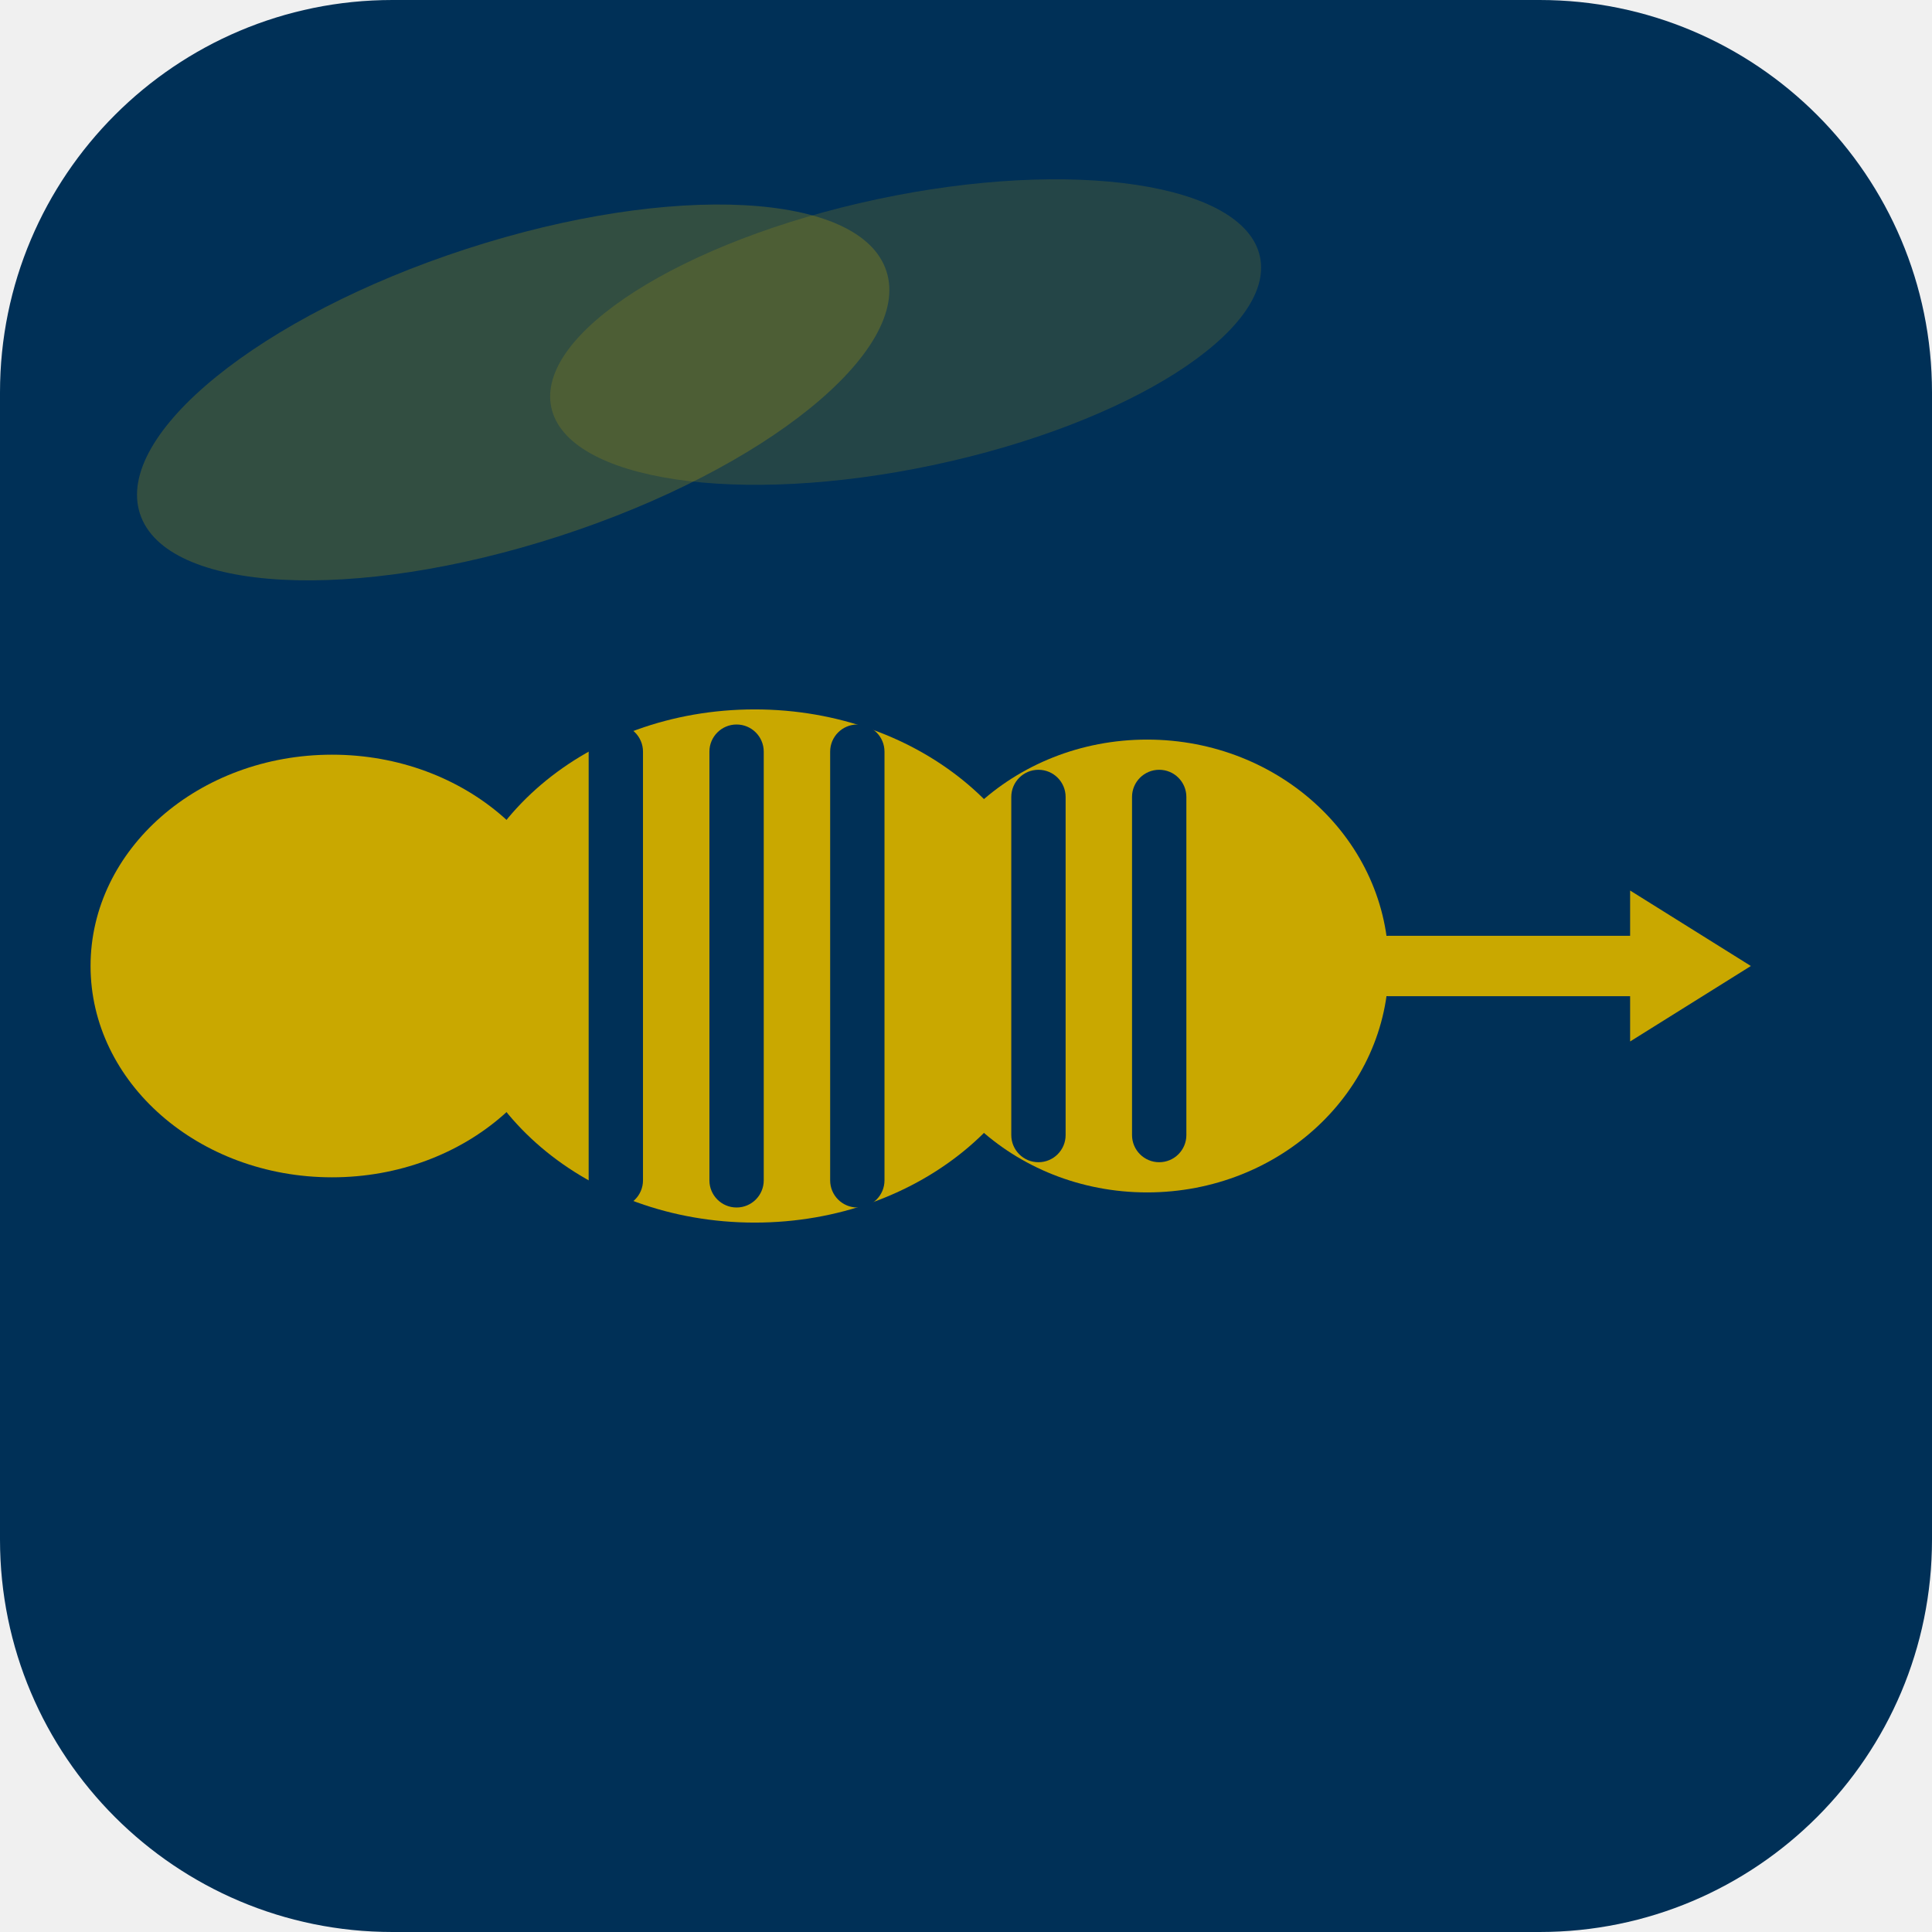
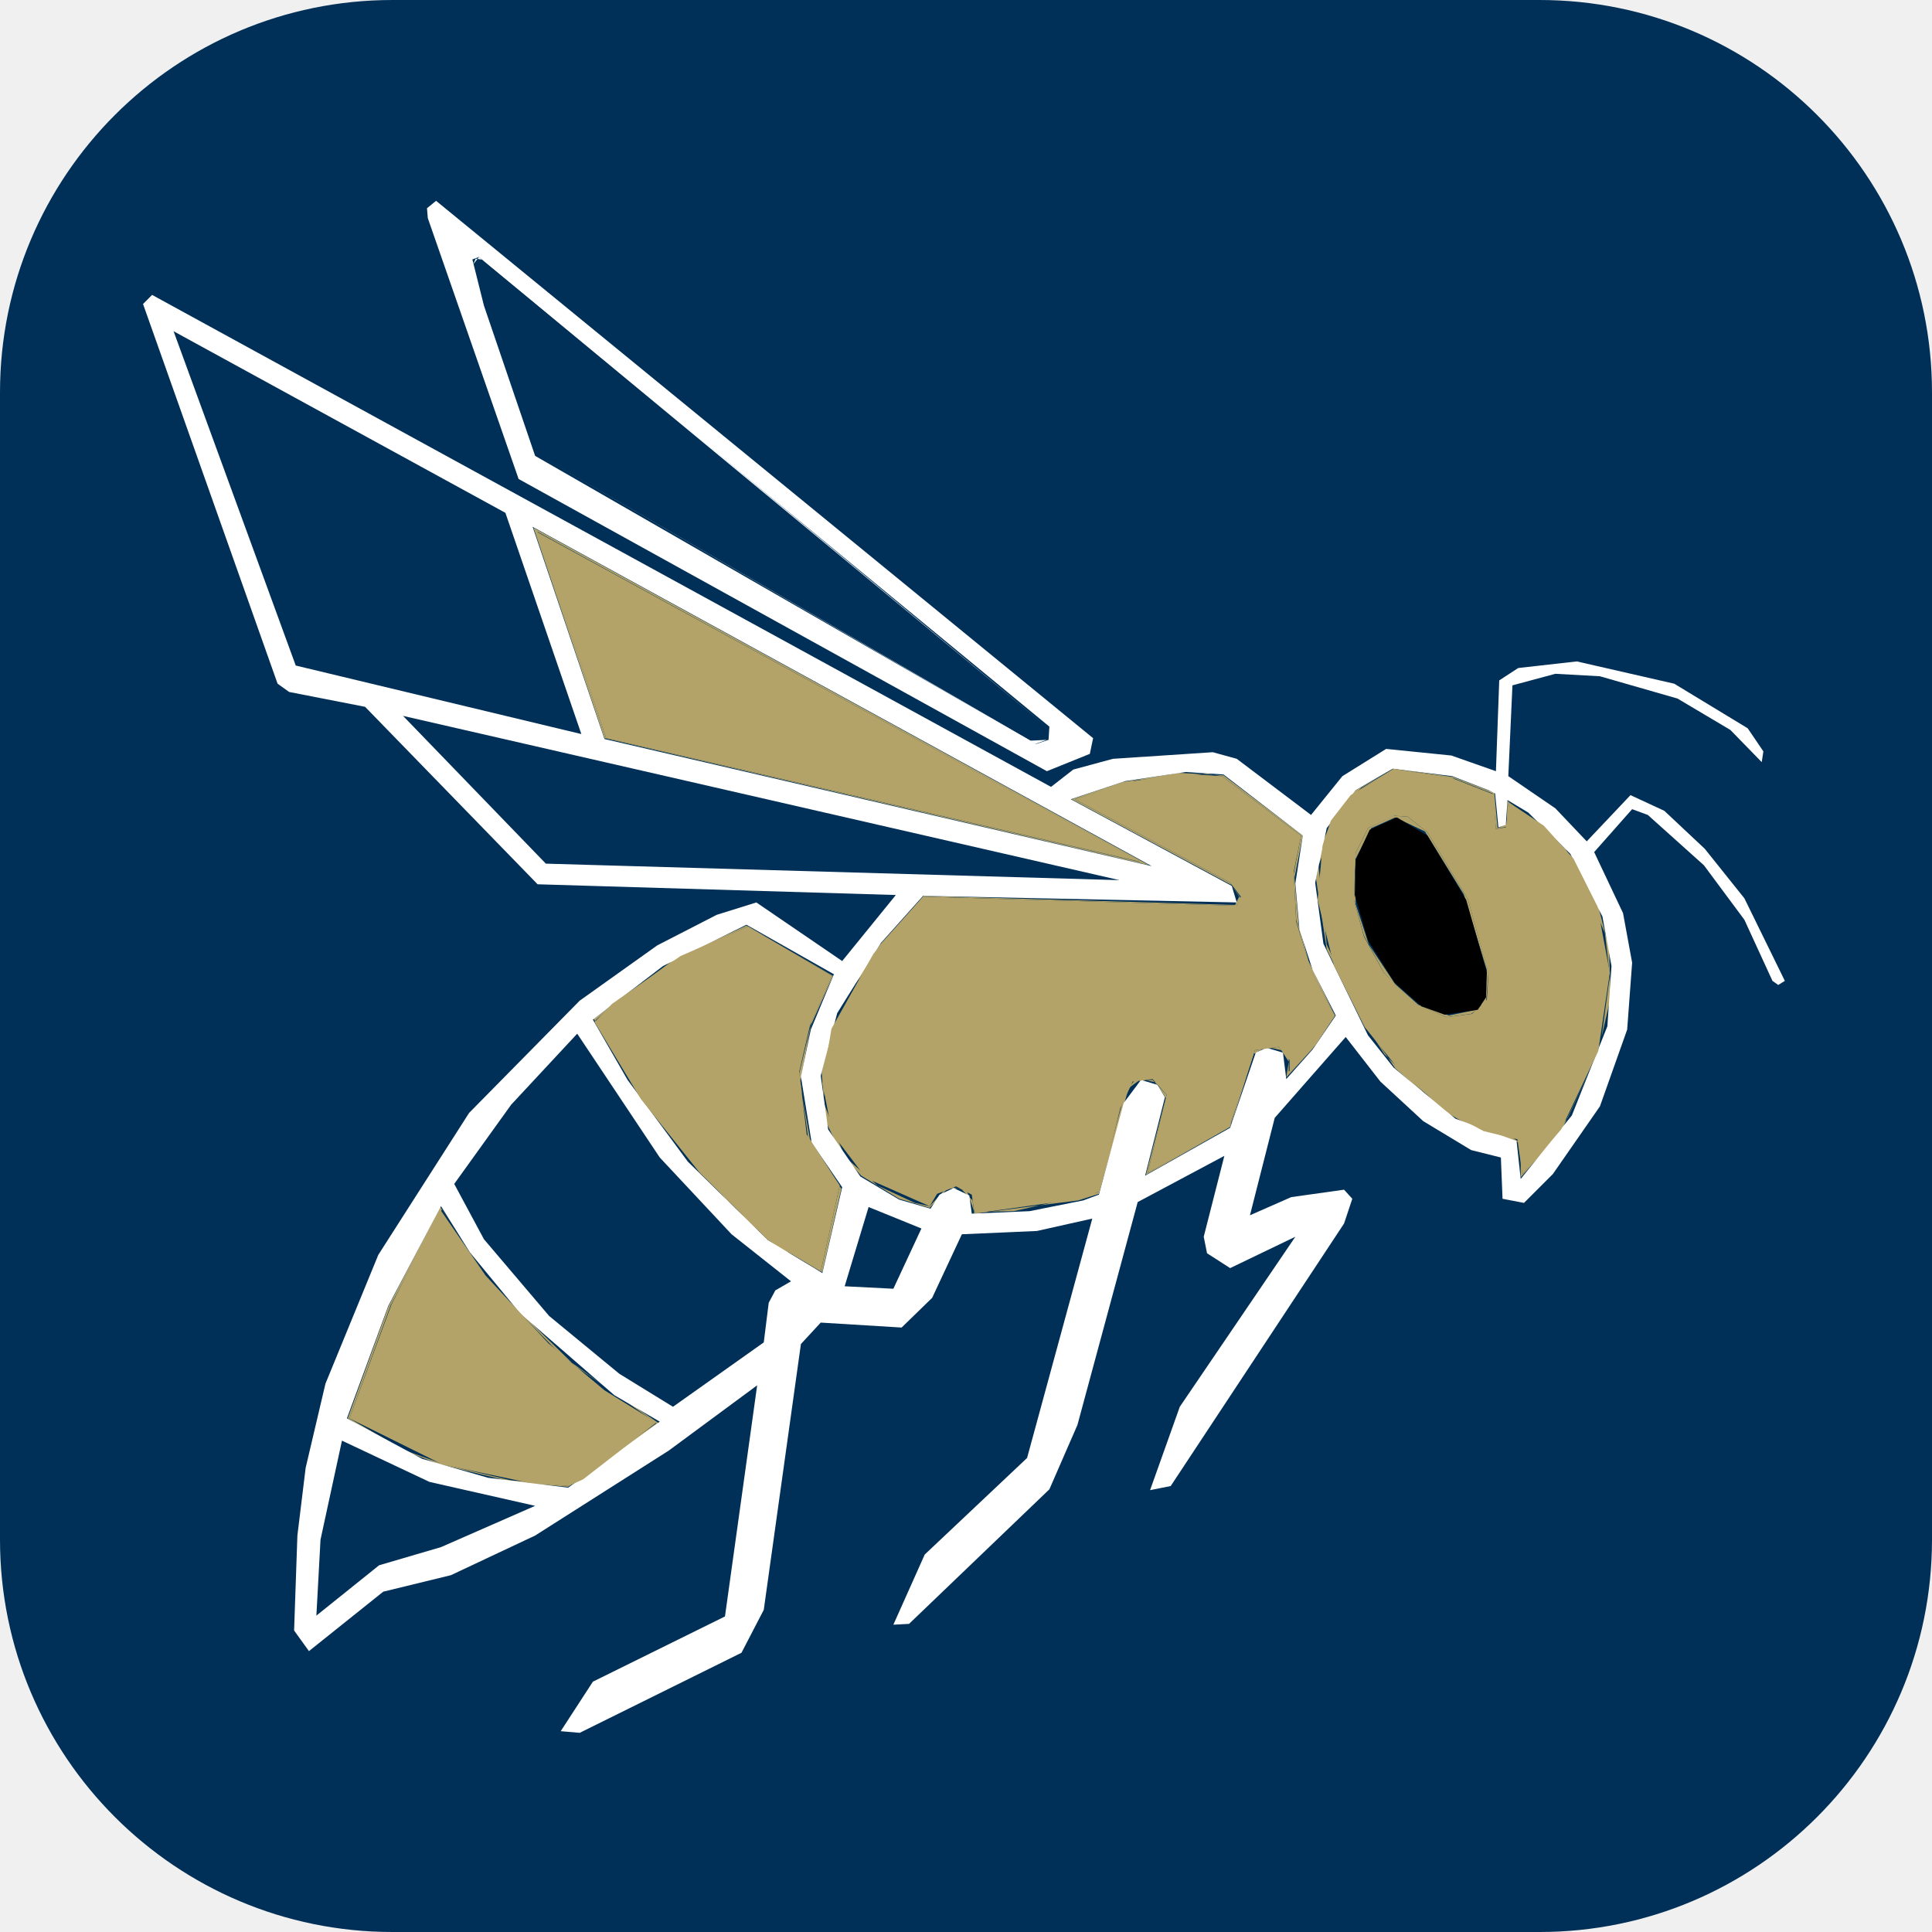
<svg xmlns="http://www.w3.org/2000/svg" width="64" height="64" viewBox="0 0 64 64">
  <rect width="64" height="64" rx="13" fill="#003057" />
-   <ellipse cx="17" cy="13" rx="13" ry="5" fill="#C9A800" opacity="0.25" transform="rotate(-18 17 13)" />
-   <ellipse cx="30" cy="11" rx="12" ry="4.5" fill="#C9A800" opacity="0.18" transform="rotate(-12 30 11)" />
-   <ellipse cx="11" cy="32" rx="8" ry="7" fill="#C9A800" />
-   <ellipse cx="25" cy="32" rx="10" ry="8.5" fill="#C9A800" />
-   <rect x="19.5" y="24" width="1.8" height="16" rx="0.9" fill="#003057" />
-   <rect x="23.5" y="24" width="1.8" height="16" rx="0.9" fill="#003057" />
-   <rect x="27.5" y="24" width="1.8" height="16" rx="0.9" fill="#003057" />
-   <ellipse cx="38" cy="32" rx="8" ry="7.5" fill="#C9A800" />
-   <rect x="33.5" y="25.5" width="1.8" height="13" rx="0.9" fill="#003057" />
-   <rect x="37.5" y="25.5" width="1.8" height="13" rx="0.9" fill="#003057" />
-   <line x1="46" y1="32" x2="56" y2="32" stroke="#C9A800" stroke-width="2" stroke-linecap="round" />
-   <path d="M54 29.5 L58 32 L54 34.5" fill="#C9A800" />
+   <svg x="4" y="4" width="56" height="56" viewBox="0 0 2048 2048">
+     <path fill="#003057" d="M3 3L2048 3L2048 2048L3 2048ZM382 93L367 106L370 124L479 437L1123 792L1177 770L1181 746ZM35 207L23 222L26 237L187 685L206 697L293 713L504 929L931 942L874 1012L773 943L674 981L546 1069L413 1208L306 1377L244 1532L211 1706L206 1830L212 1848L229 1858L323 1784L404 1765L506 1716L678 1607L766 1542L729 1809L571 1887L529 1953L559 1956L755 1859L783 1806L827 1487L851 1459L949 1465L986 1430L1022 1353L1090 1351L1172 1335L1094 1619L970 1737L933 1819L940 1827L958 1825L1127 1664L1163 1580L1235 1314L1332 1262L1307 1360L1314 1378L1352 1393L1411 1363L1281 1555L1243 1661L1275 1658L1485 1340L1496 1305L1490 1293L1414 1302L1373 1320L1402 1209L1485 1117L1521 1164L1577 1216L1629 1248L1668 1257L1670 1309L1698 1317L1744 1274L1797 1194L1832 1084L1832 998L1818 942L1790 887L1833 838L1877 865L1933 927L1974 987L1998 1045L2009 1051L2020 1041L1997 983L1959 924L1868 830L1828 812L1777 867L1727 818L1685 793L1689 685L1734 674L1787 676L1883 702L1953 745L1975 777L1991 780L1992 759L1977 738L1936 704L1886 679L1785 653L1703 656L1667 676L1663 782L1593 761L1534 756L1474 794L1441 836L1347 766L1315 761L1210 768L1158 781L1125 802ZM432 170L1120 734L1121 747L1110 751L501 398ZM70 262L463 478L552 738L215 656ZM354 728L1175 916L518 897ZM552 1112L639 1245L714 1330L802 1403L783 1424L772 1481L668 1553L608 1516L528 1450L442 1350L408 1290L475 1196ZM908 1322L964 1343L932 1411L882 1410ZM269 1605L369 1652L489 1680L404 1718L308 1747L240 1803L246 1720ZM0 0L2048 3L3 3L0 2048ZM382 93L1181 746L1182 764L1122 792L479 436L370 124L367 106ZM381 96L370 105L373 124L482 436L1123 789L1176 767L1179 748ZM434 167L1122 732L1120 751L1110 754L499 400L427 170ZM433 170L501 398L1110 751L1121 747L1120 735ZM34 207L1124 802L1158 781L1210 768L1314 761L1346 766L1440 836L1474 794L1533 757L1592 761L1663 782L1667 676L1702 656L1784 653L1903 686L1977 738L1992 758L1990 780L1975 776L1962 754L1934 731L1883 702L1786 676L1734 674L1689 685L1685 793L1739 828L1776 867L1828 812L1868 830L1959 924L1997 982L2020 1040L2008 1051L1998 1044L1974 987L1933 927L1876 865L1833 838L1790 886L1818 941L1832 998L1832 1084L1797 1194L1743 1273L1698 1317L1670 1308L1668 1257L1620 1244L1576 1216L1521 1164L1484 1117L1402 1208L1373 1320L1414 1302L1490 1293L1496 1304L1485 1340L1274 1658L1256 1665L1243 1660L1281 1554L1411 1362L1352 1393L1328 1389L1314 1378L1307 1360L1332 1262L1235 1314L1163 1580L1127 1664L958 1825L940 1827L933 1818L970 1736L1094 1618L1172 1335L1089 1351L1022 1352L986 1430L948 1465L850 1459L827 1486L783 1806L754 1859L558 1956L529 1952L570 1887L729 1808L766 1542L678 1607L506 1716L404 1765L322 1784L228 1858L212 1848L206 1830L211 1706L244 1532L306 1377L413 1208L546 1069L674 981L772 943L874 1012L931 942L504 929L292 713L206 697L187 684L26 236L23 222ZM35 210L26 220L29 237L190 684L206 694L296 711L499 924L937 940L875 1016L770 945L688 977L550 1069L488 1126L408 1219L308 1380L241 1554L212 1724L209 1833L228 1855L320 1782L393 1766L504 1714L664 1613L770 1535L731 1811L572 1890L531 1951L554 1955L755 1855L780 1806L825 1483L847 1457L947 1463L984 1428L1019 1352L1088 1349L1176 1331L1097 1620L972 1739L935 1823L956 1822L1120 1668L1135 1641L1159 1584L1233 1312L1336 1256L1310 1356L1317 1377L1352 1390L1420 1354L1282 1559L1246 1660L1274 1655L1482 1340L1494 1303L1482 1294L1416 1304L1369 1325L1400 1207L1485 1111L1538 1179L1573 1209L1637 1248L1671 1256L1668 1291L1678 1311L1700 1313L1729 1285L1788 1204L1824 1113L1832 1054L1829 994L1814 939L1787 888L1833 835L1878 862L1920 906L1956 954L2001 1044L2016 1045L2009 1014L1969 943L1923 885L1870 835L1830 814L1776 871L1735 828L1682 795L1687 683L1740 671L1793 674L1887 701L1938 730L1963 751L1978 776L1989 778L1991 766L1975 740L1885 682L1766 654L1693 662L1669 679L1665 786L1590 763L1531 760L1476 796L1442 840L1350 770L1335 766L1284 763L1198 773L1155 785L1126 806ZM66 257L465 476L557 742L213 660ZM71 262L215 657L552 738L463 478ZM344 722L1201 918L514 899ZM355 728L519 897L1175 916ZM554 1107L603 1191L664 1270L748 1358L809 1406L791 1416L778 1478L668 1557L607 1519L525 1452L442 1356L405 1288L485 1179ZM553 1112L475 1196L408 1290L442 1351L528 1451L580 1496L668 1553L772 1481L783 1425L802 1403L714 1330L639 1245ZM908 1317L968 1341L934 1414L878 1412ZM908 1322L882 1410L933 1411L964 1343ZM268 1600L358 1645L498 1679L422 1714L312 1749L238 1809L246 1701ZM269 1605L246 1720L241 1803L309 1747L404 1718L489 1680L369 1652Z" />
+     <path fill="#fefefe" d="M434 165L1124 736L442 169L430 167L427 174ZM440 219L482 350ZM508 406L1102 751L1122 750L1108 755Z" />
+     <path fill="#b1a269" d="M500 493L1246 902L586 748ZM505 498L588 748L1235 898ZM1544 785L1614 795L1664 814L1668 857L1679 852L1680 824L1750 882L1789 948L1803 1002L1805 1062L1794 1110L1804 1036L1798 984L1759 895L1682 826L1680 855L1666 858L1662 815L1616 797ZM1542 786L1503 808L1479 831L1451 902L1461 998L1506 1094L1461 1004L1448 918L1456 874L1472 838L1496 811ZM1282 790L1336 793L1432 866L1422 917L1427 974L1439 1018L1471 1084L1444 1124L1412 1159L1415 1140L1406 1126L1388 1122L1370 1132L1344 1219L1242 1277L1266 1184L1254 1165L1236 1161L1221 1172L1185 1300L1160 1308L1034 1324L1032 1308L1018 1294L1002 1293L980 1317L943 1306L897 1278L872 1250L854 1212L849 1152L862 1100L851 1188L877 1255L917 1290L962 1311L980 1315L1002 1291L1025 1296L1034 1322L1082 1321L1184 1298L1217 1176L1228 1163L1250 1162L1267 1180L1244 1275L1346 1214L1374 1126L1403 1122L1415 1134L1415 1152L1440 1126L1470 1082L1442 1031L1424 968L1421 912L1430 866L1334 794L1316 791L1230 799L1156 822L1344 923L1357 942L1352 951L974 940L882 1055L920 998L973 939L1350 950L1355 940L1346 926L1152 822L1214 801ZM1542 842L1559 843L1583 862L1632 943L1657 1032L1654 1069L1636 1082L1606 1086L1565 1069L1530 1032L1506 987L1494 944L1496 887L1511 857ZM1544 844L1515 857L1495 896L1496 949L1512 998L1544 1046L1572 1071L1609 1084L1647 1076L1655 1029L1627 937L1580 861ZM758 975L863 1036L836 1096L823 1166L835 1234L873 1294L850 1395L798 1367L742 1317L630 1186L744 1318L820 1380L848 1394L871 1290L833 1234L822 1154L837 1091L862 1036L760 976L678 1013L600 1067L575 1090L578 1098L573 1088L672 1015ZM1508 1095L1531 1131L1580 1179L1646 1222L1678 1226L1695 1238L1640 1221L1602 1199L1544 1148ZM1784 1142L1744 1226L1696 1280L1696 1242L1698 1276L1753 1208ZM387 1316L458 1416L389 1319L327 1435L277 1572L342 1610L392 1628L472 1647L542 1654L649 1578L533 1495L458 1418L551 1509L652 1578L542 1655L474 1649L384 1627L325 1604L275 1572L324 1437Z" />
+     <path fill="#ffffff" d="M382 97L1178 748L1174 767L1122 788L482 434L372 118L371 106ZM434 165L426 168L440 224L502 406L1109 755L1124 750L1125 734ZM38 211L1127 807L1154 786L1202 773L1323 765L1352 773L1442 841L1480 794L1533 761L1612 769L1666 788L1670 678L1693 663L1764 655L1882 682L1971 736L1990 764L1988 777L1950 738L1886 700L1792 673L1738 670L1686 684L1681 794L1738 833L1776 873L1829 817L1870 836L1919 882L1967 942L2016 1042L2008 1047L2001 1042L1967 968L1918 902L1850 841L1831 834L1785 886L1820 960L1831 1020L1825 1101L1792 1194L1735 1276L1700 1311L1674 1306L1672 1256L1636 1247L1578 1212L1526 1164L1484 1110L1398 1208L1368 1326L1418 1304L1482 1295L1492 1306L1482 1336L1272 1654L1247 1659L1283 1558L1423 1352L1344 1390L1316 1372L1312 1352L1337 1254L1232 1310L1159 1580L1125 1658L955 1821L936 1822L974 1737L1098 1620L1177 1330L1110 1345L1019 1349L983 1426L946 1462L848 1456L824 1482L779 1804L752 1856L556 1953L533 1951L572 1891L732 1812L771 1532L664 1611L502 1714L400 1762L318 1782L228 1854L210 1829L214 1714L224 1632L248 1530L312 1374L422 1202L556 1066L650 999L722 962L770 947L874 1018L939 938L505 925L296 710L204 692L190 682L27 222ZM64 255L212 660L558 743L466 475ZM499 492L586 749L1249 903ZM342 721L515 900L1210 920ZM1541 785L1496 811L1461 857L1447 923L1457 997L1511 1108L1542 1147L1617 1209L1691 1236L1696 1282L1758 1205L1801 1097L1806 1024L1795 964L1756 888L1705 838L1680 823L1678 853L1669 856L1665 815L1657 811L1613 794ZM1290 789L1217 800L1151 822L1346 927L1352 947L972 939L921 996L868 1081L848 1157L857 1222L896 1279L943 1307L981 1318L992 1301L1009 1293L1028 1302L1031 1324L1101 1321L1166 1308L1185 1301L1215 1190L1236 1162L1256 1168L1265 1183L1241 1278L1344 1220L1375 1129L1388 1123L1408 1129L1412 1161L1444 1125L1472 1084L1444 1029L1428 980L1423 924L1432 866L1336 792ZM758 974L657 1024L572 1089L614 1162L687 1261L784 1356L850 1396L874 1292L837 1238L824 1158L836 1101L864 1034ZM553 1106L473 1192L404 1288L440 1355L519 1448L604 1518L669 1558L779 1480L785 1432L793 1417L812 1406L740 1349L653 1256ZM388 1315L324 1436L274 1572L365 1621L445 1644L542 1656L653 1576L598 1544L484 1445L423 1371ZM906 1316L877 1412L936 1415L970 1342ZM268 1599L242 1719L237 1811L313 1750L388 1728L502 1678L374 1649Z" />
+     <path fill="#b3a369" d="M504 498L1236 898L588 748ZM1542 785L1612 796L1663 816L1666 858L1678 856L1682 826L1724 854L1760 894L1789 952L1804 1032L1790 1127L1745 1222L1698 1276L1692 1234L1651 1224L1606 1200L1552 1154L1507 1098L1470 1024L1450 944L1456 878L1466 848L1490 817ZM1543 842L1511 857L1496 887L1494 944L1506 988L1530 1032L1566 1069L1606 1086L1637 1082L1655 1065L1657 1033L1632 943L1583 862L1559 843ZM1286 791L1334 794L1430 866L1421 910L1424 970L1443 1032L1471 1084L1448 1119L1416 1153L1416 1138L1403 1122L1374 1126L1344 1217L1244 1275L1267 1180L1250 1161L1226 1164L1211 1196L1186 1297L1162 1306L1040 1323L1034 1322L1031 1301L1012 1291L989 1300L980 1315L903 1281L862 1227L850 1166L861 1100L912 1009L972 940L1352 951L1357 940L1344 923L1156 822L1220 801ZM760 976L862 1036L835 1096L822 1152L831 1228L871 1290L848 1394L784 1356L701 1274L630 1185L574 1092L595 1070L678 1012ZM387 1319L442 1399L518 1481L586 1538L649 1577L560 1646L542 1654L494 1650L390 1628L277 1572L328 1434Z" />
+     <path fill="#000000" d="M1546 844L1583 866L1630 944L1655 1032L1654 1062L1644 1077L1604 1083L1576 1073L1543 1044L1511 993L1495 938L1496 896L1513 859Z" />
+   </svg>
</svg>
